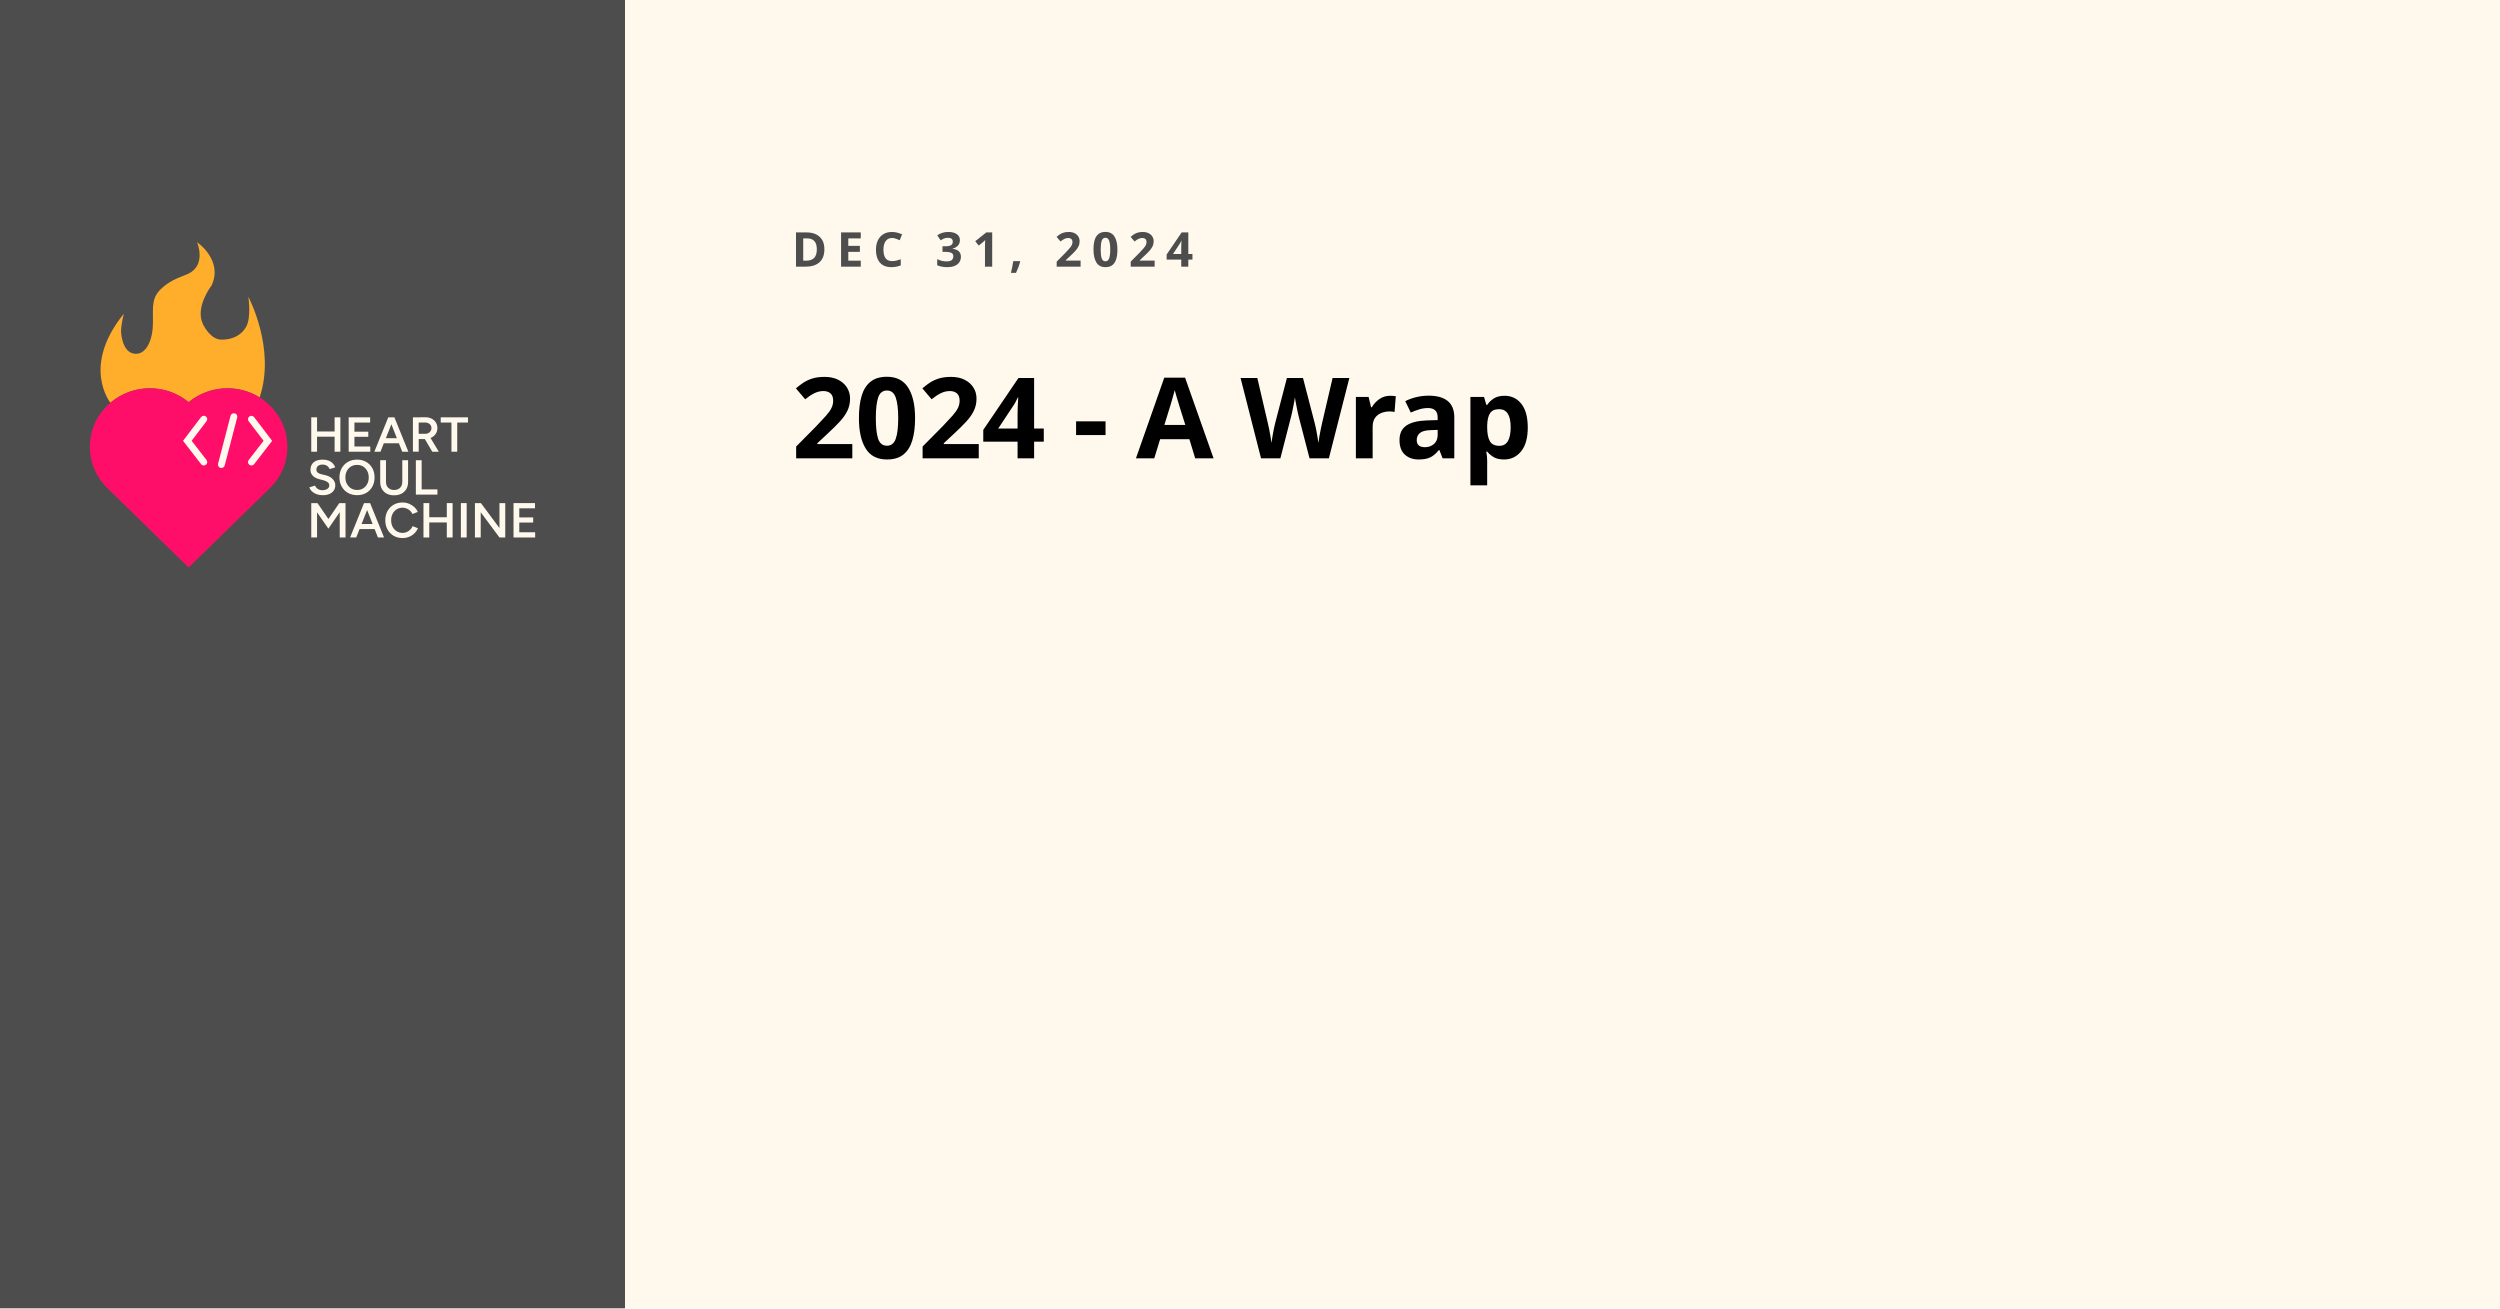
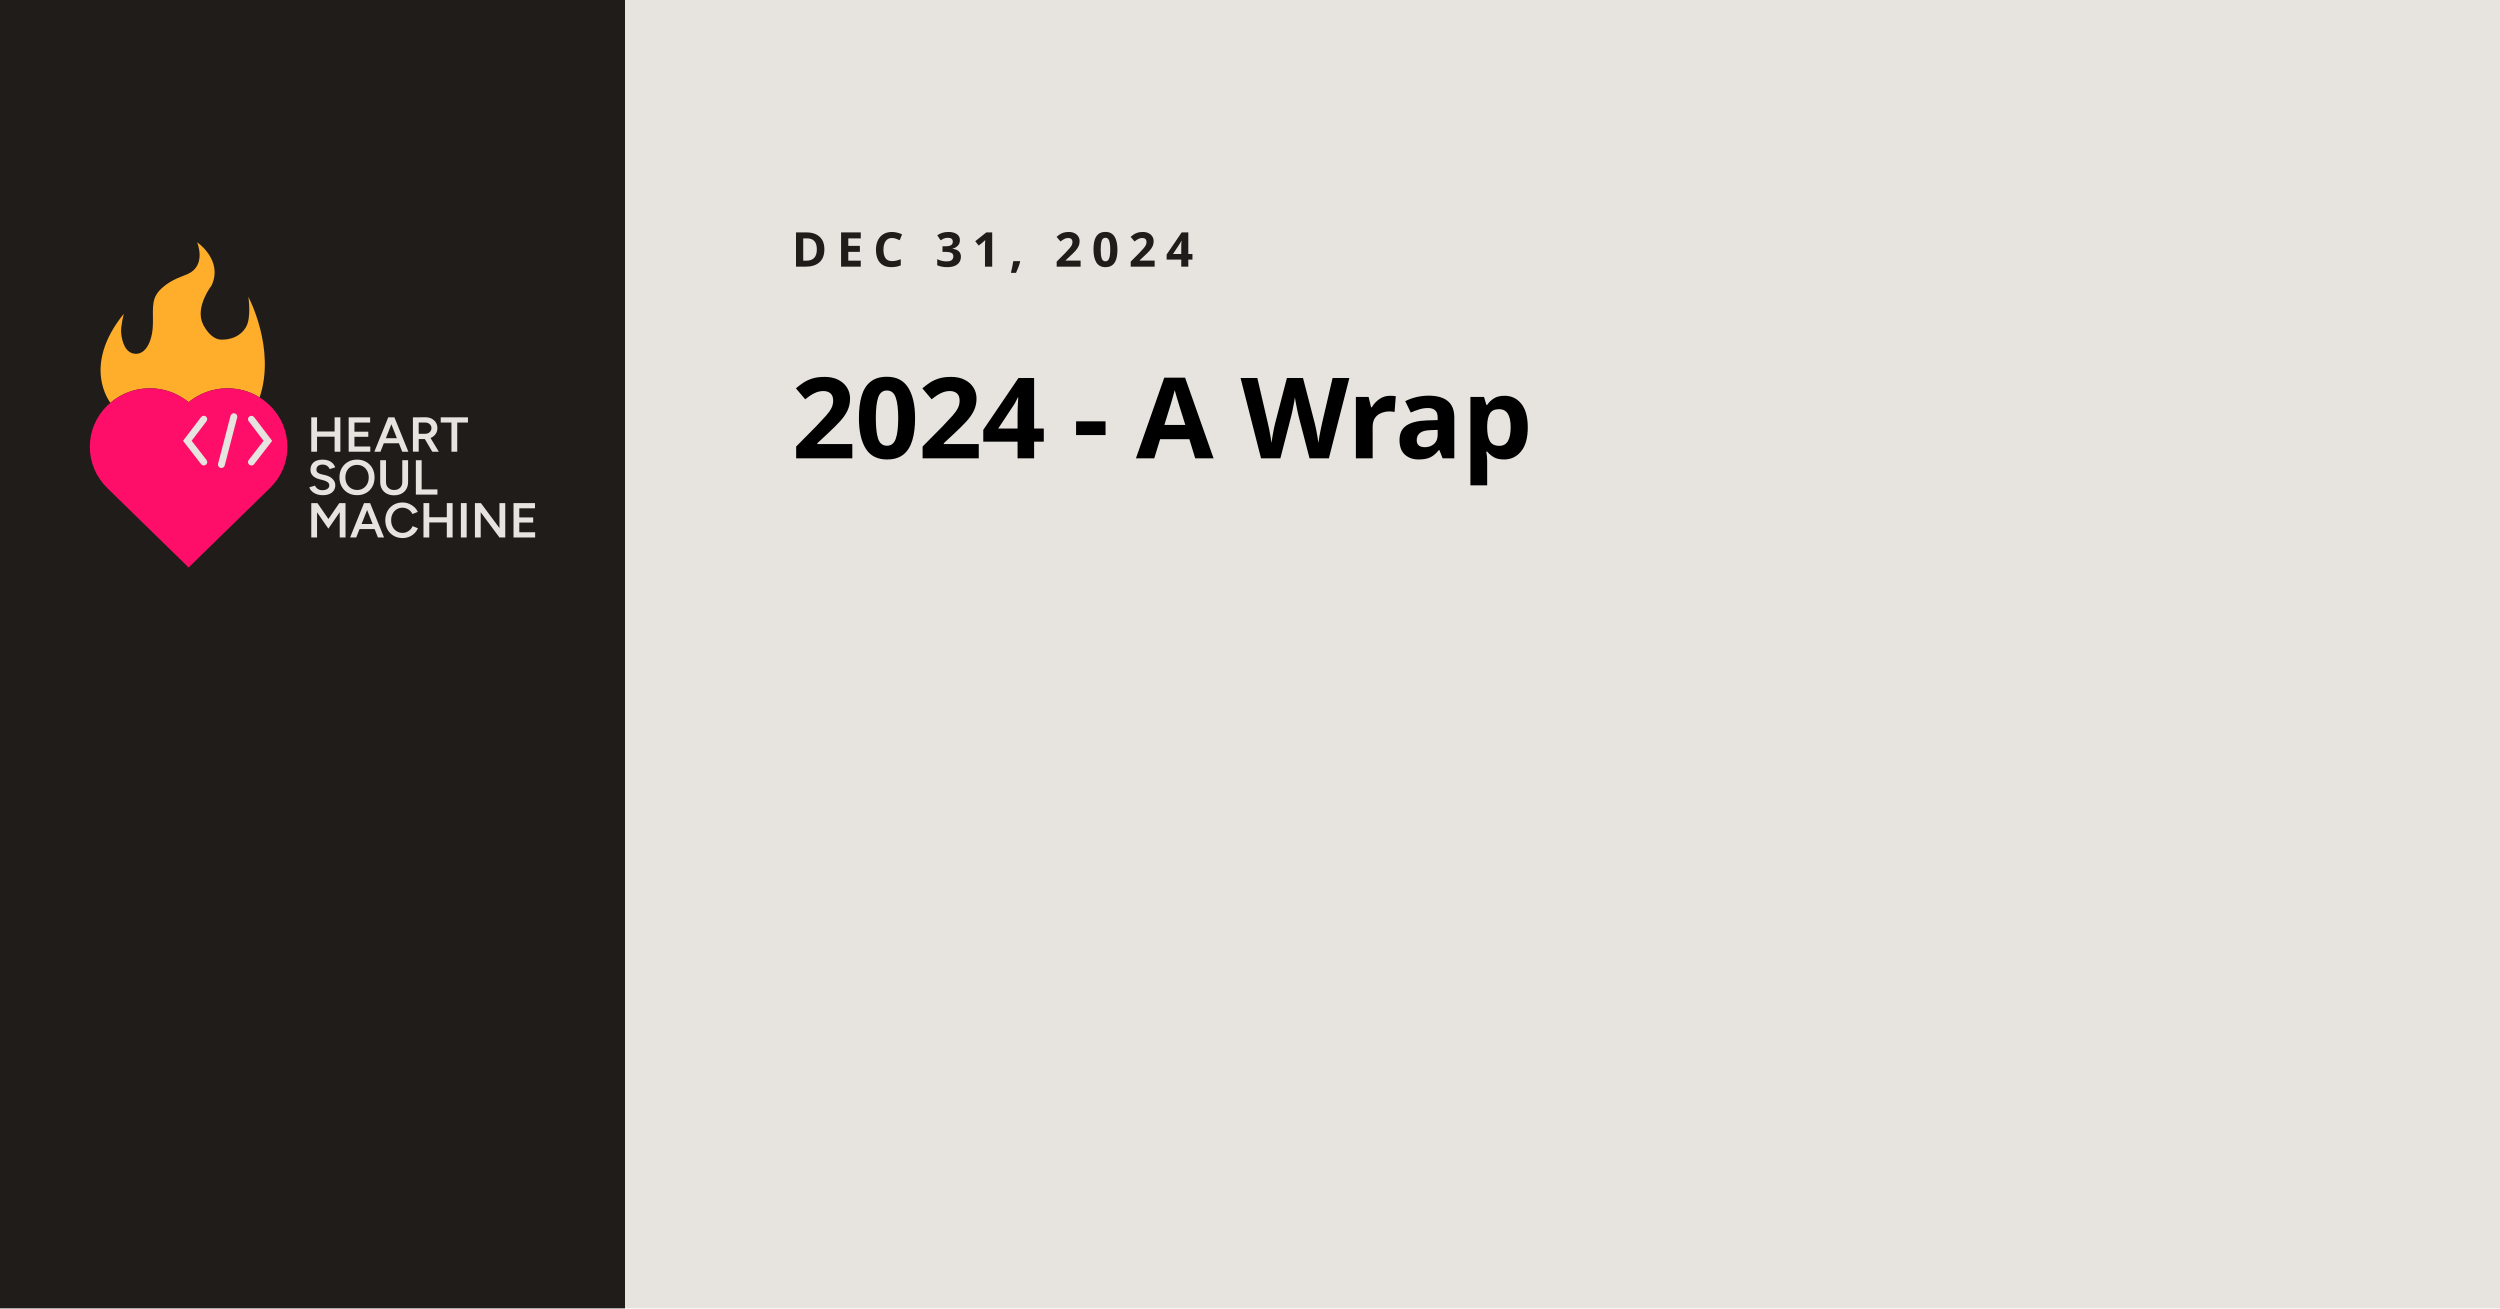
<svg xmlns="http://www.w3.org/2000/svg" id="Preview" data-name="Layer 1" viewBox="0 0 1200 628">
  <defs>
    <style>

      .date {
        font-family: Figtree;
        font-size: 23.02px;
        font-variation-settings: 'wght' 300;
        font-weight: 700;
        letter-spacing: .2em;
        text-transform: uppercase;
      }

      .date, .grey {
-         fill: #4d4d4d;
+         fill: #1f1c1a;
      }

      .description {
        font-family: Figtree-Bold, Figtree;
        font-variation-settings: 'wght' 700;
        font-weight: 700;
        letter-spacing: -.01em;
        font-size: 54px;
      }

      .grey, .cls-7, .paper, .cls-9 {
        stroke-width: 0px;
      }

      .cls-7 {
        fill: #ffae2c;
      }

      .paper {
-         fill: #fff9ed;
+         fill: #e7e4e0;
      }

      .cls-9 {
        fill: #ff0e69;
      }
    </style>
  </defs>
  <rect class="paper" width="1200" height="628" />
  <rect class="grey" width="300" height="628" />
  <text class="date" transform="translate(380 128)">
    <tspan x="0" y="0">DEC 31, 2024</tspan>
  </text>
  <text class="description" transform="translate(380 220)">
    <tspan x="0" y="0">2024 - A Wrap</tspan>
  </text>
  <g>
    <g>
      <path class="cls-7" d="M53,193.33h0c.62-.54,1.27-1.04,1.93-1.51.03-.02.05-.04.08-.06.65-.46,1.31-.89,1.99-1.29.04-.02.07-.04.11-.07.68-.4,1.37-.77,2.07-1.11.03-.01.06-.03.09-.04.72-.34,1.44-.66,2.18-.94,0,0,0,0,0,0,7.56-2.88,16.12-2.53,23.47,1.11,0,0,.01,0,.02.01.73.36,1.44.75,2.14,1.18.01,0,.02.01.03.02.7.43,1.39.89,2.06,1.38h0s1.38,1.02,1.38,1.02c1.04-.86,2.14-1.61,3.26-2.3.05-.03.11-.07.16-.1,3.08-1.87,6.42-3.13,9.86-3.76.06-.01.13-.02.19-.04.66-.12,1.32-.21,1.98-.28.05,0,.1,0,.15-.01,2.77-.28,5.56-.18,8.3.32.04,0,.09.01.13.02.65.12,1.3.27,1.95.43.07.02.14.04.21.06,2.72.72,5.35,1.84,7.79,3.35h.1c7.88-23.41-5.41-48.23-5.41-48.23,0,0,1.47,9.77-1.03,14.29-2.49,4.52-7.2,6.34-11.98,6.25-4.78-.09-7.94-5.7-8.74-7.32-4.09-8.22,4.07-18.65,4.13-18.77,5.56-12.17-6.99-20.66-6.99-20.66,0,0,4.68,10.97-4.39,15.21-2.72,1.27-7.33,2.32-12.07,6.4-5.51,4.74-4.73,8.88-4.73,16.9,0,8.02-2.97,15.04-8.12,15.04-5.16,0-6.78-5.9-7.15-10.04-.29-3.26,1.31-9.21,1.31-9.21-20.49,25.26-6.58,42.51-6.48,42.75h.01Z" />
      <path class="cls-9" d="M129.49,194.58c-10.63-10.36-27.56-10.96-38.95-1.53-11.39-9.43-28.31-8.83-38.95,1.53-5.46,5.33-8.47,12.39-8.47,19.89s3.01,14.57,8.47,19.89c3.04,2.99,37.83,36.94,38.18,37.28l.78.76.77-.76c2.41-2.38,22.96-22.44,32.84-32.08,3.16-3.09,5.25-5.12,5.32-5.19,5.45-5.26,8.46-12.28,8.48-19.78.02-7.56-2.99-14.66-8.47-20.01Z" />
      <path class="paper" d="M99.14,220.81c.55.71.41,1.73-.31,2.27-.3.22-.65.33-1,.33-.5,0-.99-.22-1.31-.64l-8.66-11.18,8.65-11.37c.55-.72,1.58-.86,2.3-.33.73.54.88,1.55.33,2.27l-7.16,9.41,7.15,9.23Z" />
      <path class="paper" d="M113.85,200.38l-5.99,23.04c-.19.73-.86,1.22-1.59,1.22-.13,0-.27-.02-.41-.05-.88-.22-1.41-1.11-1.19-1.97l5.99-23.04c.22-.87,1.12-1.39,2-1.17.88.22,1.41,1.11,1.19,1.97Z" />
      <path class="paper" d="M121.99,222.78c-.32.42-.81.64-1.31.64-.35,0-.7-.11-1-.33-.72-.54-.86-1.56-.31-2.27l7.15-9.23-7.16-9.41c-.55-.72-.4-1.73.33-2.27.73-.54,1.76-.39,2.3.33l8.65,11.37-8.66,11.18Z" />
    </g>
    <g>
      <polygon class="paper" points="152.18 209.61 160.61 209.61 160.61 216.82 163.38 216.82 163.38 200.32 160.61 200.32 160.61 207.11 152.18 207.11 152.18 200.32 149.41 200.32 149.41 216.82 152.18 216.82 152.18 209.61" />
      <polygon class="paper" points="170.13 216.82 177.74 216.82 177.74 214.32 170.13 214.32 170.13 209.66 176.78 209.66 176.78 207.21 170.13 207.21 170.13 202.82 177.67 202.82 177.67 200.32 170.13 200.32 169.56 200.32 167.36 200.32 167.36 216.82 169.56 216.82 170.13 216.82" />
      <path class="paper" d="M184.25,212.77h7.22l1.6,4.05h2.94l-6.7-16.5h-2.94l-6.68,16.5h2.94l1.6-4.05ZM187.86,203.65l2.65,6.69h-5.3l2.65-6.69Z" />
      <path class="paper" d="M200.98,210.74h2.94l3.57,6.08h3.13l-3.97-6.6c.13-.05.26-.1.38-.16.91-.45,1.62-1.06,2.14-1.85.52-.78.78-1.69.78-2.71s-.25-1.93-.74-2.71c-.49-.79-1.18-1.4-2.06-1.85-.88-.45-1.89-.66-3.04-.65l-3.4.02h-2.51v16.5h2.78v-6.08ZM206.24,203.57c.57.5.86,1.15.86,1.93,0,.52-.13.98-.4,1.39-.26.41-.61.73-1.03.97-.42.24-.91.35-1.45.35h-3.25v-5.4h3.04c.91,0,1.65.25,2.23.75Z" />
      <polygon class="paper" points="211.55 202.82 216.7 202.82 216.7 216.82 219.47 216.82 219.47 202.82 224.62 202.82 224.62 200.32 211.55 200.32 211.55 202.82" />
      <path class="paper" d="M150.59,236.53c.55.36,1.19.64,1.91.85.73.2,1.53.31,2.41.31,1.29,0,2.39-.2,3.29-.61.9-.41,1.58-.97,2.05-1.7s.69-1.56.69-2.5c0-1.07-.42-2.04-1.24-2.92-.83-.88-1.99-1.5-3.49-1.86l-2.06-.49c-.7-.17-1.26-.43-1.66-.77-.41-.34-.61-.81-.61-1.43,0-.75.26-1.34.78-1.77.52-.42,1.23-.64,2.14-.64s1.61.2,2.2.61c.59.41,1,.93,1.24,1.56l2.68-.85c-.26-.71-.65-1.34-1.17-1.9-.53-.56-1.19-1-2-1.32-.81-.32-1.74-.48-2.81-.48-1.9,0-3.36.43-4.38,1.28-1.02.86-1.53,2.05-1.53,3.6,0,.82.18,1.52.54,2.12.36.6.85,1.09,1.48,1.48.63.39,1.34.69,2.12.9l2.06.52c.86.22,1.55.53,2.06.93.51.4.77.92.77,1.54,0,.69-.3,1.25-.91,1.67-.61.42-1.43.64-2.47.64-.89-.02-1.64-.24-2.25-.68-.61-.44-1.01-.95-1.22-1.53l-2.73.83c.14.49.4.95.75,1.4s.81.85,1.36,1.21Z" />
      <path class="paper" d="M175.79,236.6c1.25-.72,2.23-1.73,2.94-3.02.71-1.29,1.06-2.77,1.06-4.43s-.36-3.14-1.06-4.42c-.71-1.28-1.7-2.29-2.97-3.02-1.27-.73-2.72-1.1-4.37-1.1s-3.12.37-4.38,1.1c-1.26.73-2.25,1.74-2.98,3.02-.73,1.28-1.09,2.76-1.09,4.44s.36,3.12,1.09,4.41c.73,1.29,1.73,2.29,3,3.02s2.74,1.08,4.4,1.08,3.09-.36,4.34-1.08ZM166.51,232.28c-.49-.9-.73-1.95-.73-3.12s.24-2.2.72-3.11c.48-.91,1.14-1.62,1.99-2.13.84-.51,1.81-.77,2.9-.77s2.07.26,2.91.78c.84.52,1.5,1.23,1.97,2.13.48.9.72,1.94.72,3.12s-.24,2.2-.71,3.1c-.47.9-1.12,1.61-1.95,2.13-.83.52-1.79.78-2.87.78s-2.08-.26-2.93-.78c-.85-.52-1.52-1.23-2.01-2.13Z" />
      <path class="paper" d="M182.5,220.91v10.47c0,1.27.28,2.39.83,3.35.55.96,1.32,1.7,2.32,2.23s2.16.79,3.48.79,2.56-.26,3.58-.79c1.01-.53,1.79-1.27,2.34-2.23.55-.96.83-2.07.83-3.35v-10.47h-2.78v10.47c0,.77-.16,1.44-.48,2.01-.32.57-.78,1.02-1.38,1.34-.6.32-1.29.48-2.07.48s-1.44-.16-2.03-.48c-.59-.32-1.05-.77-1.38-1.34-.33-.57-.49-1.24-.49-2.01v-10.47h-2.78Z" />
      <polygon class="paper" points="209.97 234.91 202.39 234.91 202.39 220.91 199.61 220.91 199.61 237.41 201.55 237.41 202.39 237.41 209.97 237.41 209.97 234.91" />
      <polygon class="paper" points="163.07 241.53 162.86 241.49 157.64 249.13 152.38 241.49 152.18 241.52 152.18 241.49 149.41 241.49 149.41 257.99 152.18 257.99 152.18 245.9 157.62 253.75 163.07 245.83 163.07 257.99 165.85 257.99 165.85 241.49 163.07 241.49 163.07 241.53" />
      <path class="paper" d="M177.53,241.49h-2.8l-6.68,16.5h2.94l1.6-4.05h7.22l1.6,4.05h2.94l-6.7-16.5h-.14ZM173.56,251.51l2.65-6.69,2.65,6.69h-5.3Z" />
      <path class="paper" d="M196.9,254.24c-.49.49-1.04.87-1.65,1.14-.61.28-1.27.41-1.97.41-1.07,0-2.02-.26-2.86-.78-.84-.52-1.49-1.23-1.96-2.15-.47-.91-.71-1.96-.71-3.14s.23-2.22.71-3.12c.47-.9,1.12-1.61,1.94-2.13.82-.52,1.76-.78,2.81-.78.69,0,1.34.13,1.96.38.62.25,1.18.61,1.66,1.07.49.46.87.99,1.16,1.59l2.54-1.01c-.4-.9-.97-1.68-1.71-2.36-.74-.68-1.59-1.21-2.55-1.59-.96-.38-1.98-.58-3.06-.58-1.61,0-3.04.37-4.28,1.1-1.24.73-2.22,1.74-2.93,3.02-.71,1.28-1.06,2.75-1.06,4.42s.36,3.14,1.06,4.42c.71,1.28,1.69,2.29,2.94,3.02,1.25.73,2.68,1.1,4.3,1.1,1.1,0,2.14-.2,3.11-.59s1.83-.95,2.56-1.66c.73-.71,1.3-1.54,1.7-2.46l-2.54-1.01c-.29.64-.67,1.21-1.16,1.7Z" />
      <polygon class="paper" points="214.47 248.28 206.05 248.28 206.05 241.49 203.27 241.49 203.27 257.99 206.05 257.99 206.05 250.78 214.47 250.78 214.47 257.99 217.25 257.99 217.25 241.49 214.47 241.49 214.47 248.28" />
      <rect class="paper" x="221.22" y="241.49" width="2.78" height="16.5" />
      <polygon class="paper" points="239.74 253.47 230.84 241.49 227.97 241.49 227.97 257.99 230.74 257.99 230.74 245.87 239.74 257.99 242.52 257.99 242.52 241.49 239.74 241.49 239.74 253.47" />
      <polygon class="paper" points="249.26 255.49 249.26 250.82 255.92 250.82 255.92 248.37 249.26 248.37 249.26 243.99 256.8 243.99 256.8 241.49 249.26 241.49 248.69 241.49 246.49 241.49 246.49 257.99 248.69 257.99 249.26 257.99 256.87 257.99 256.87 255.49 249.26 255.49" />
    </g>
  </g>
</svg>
